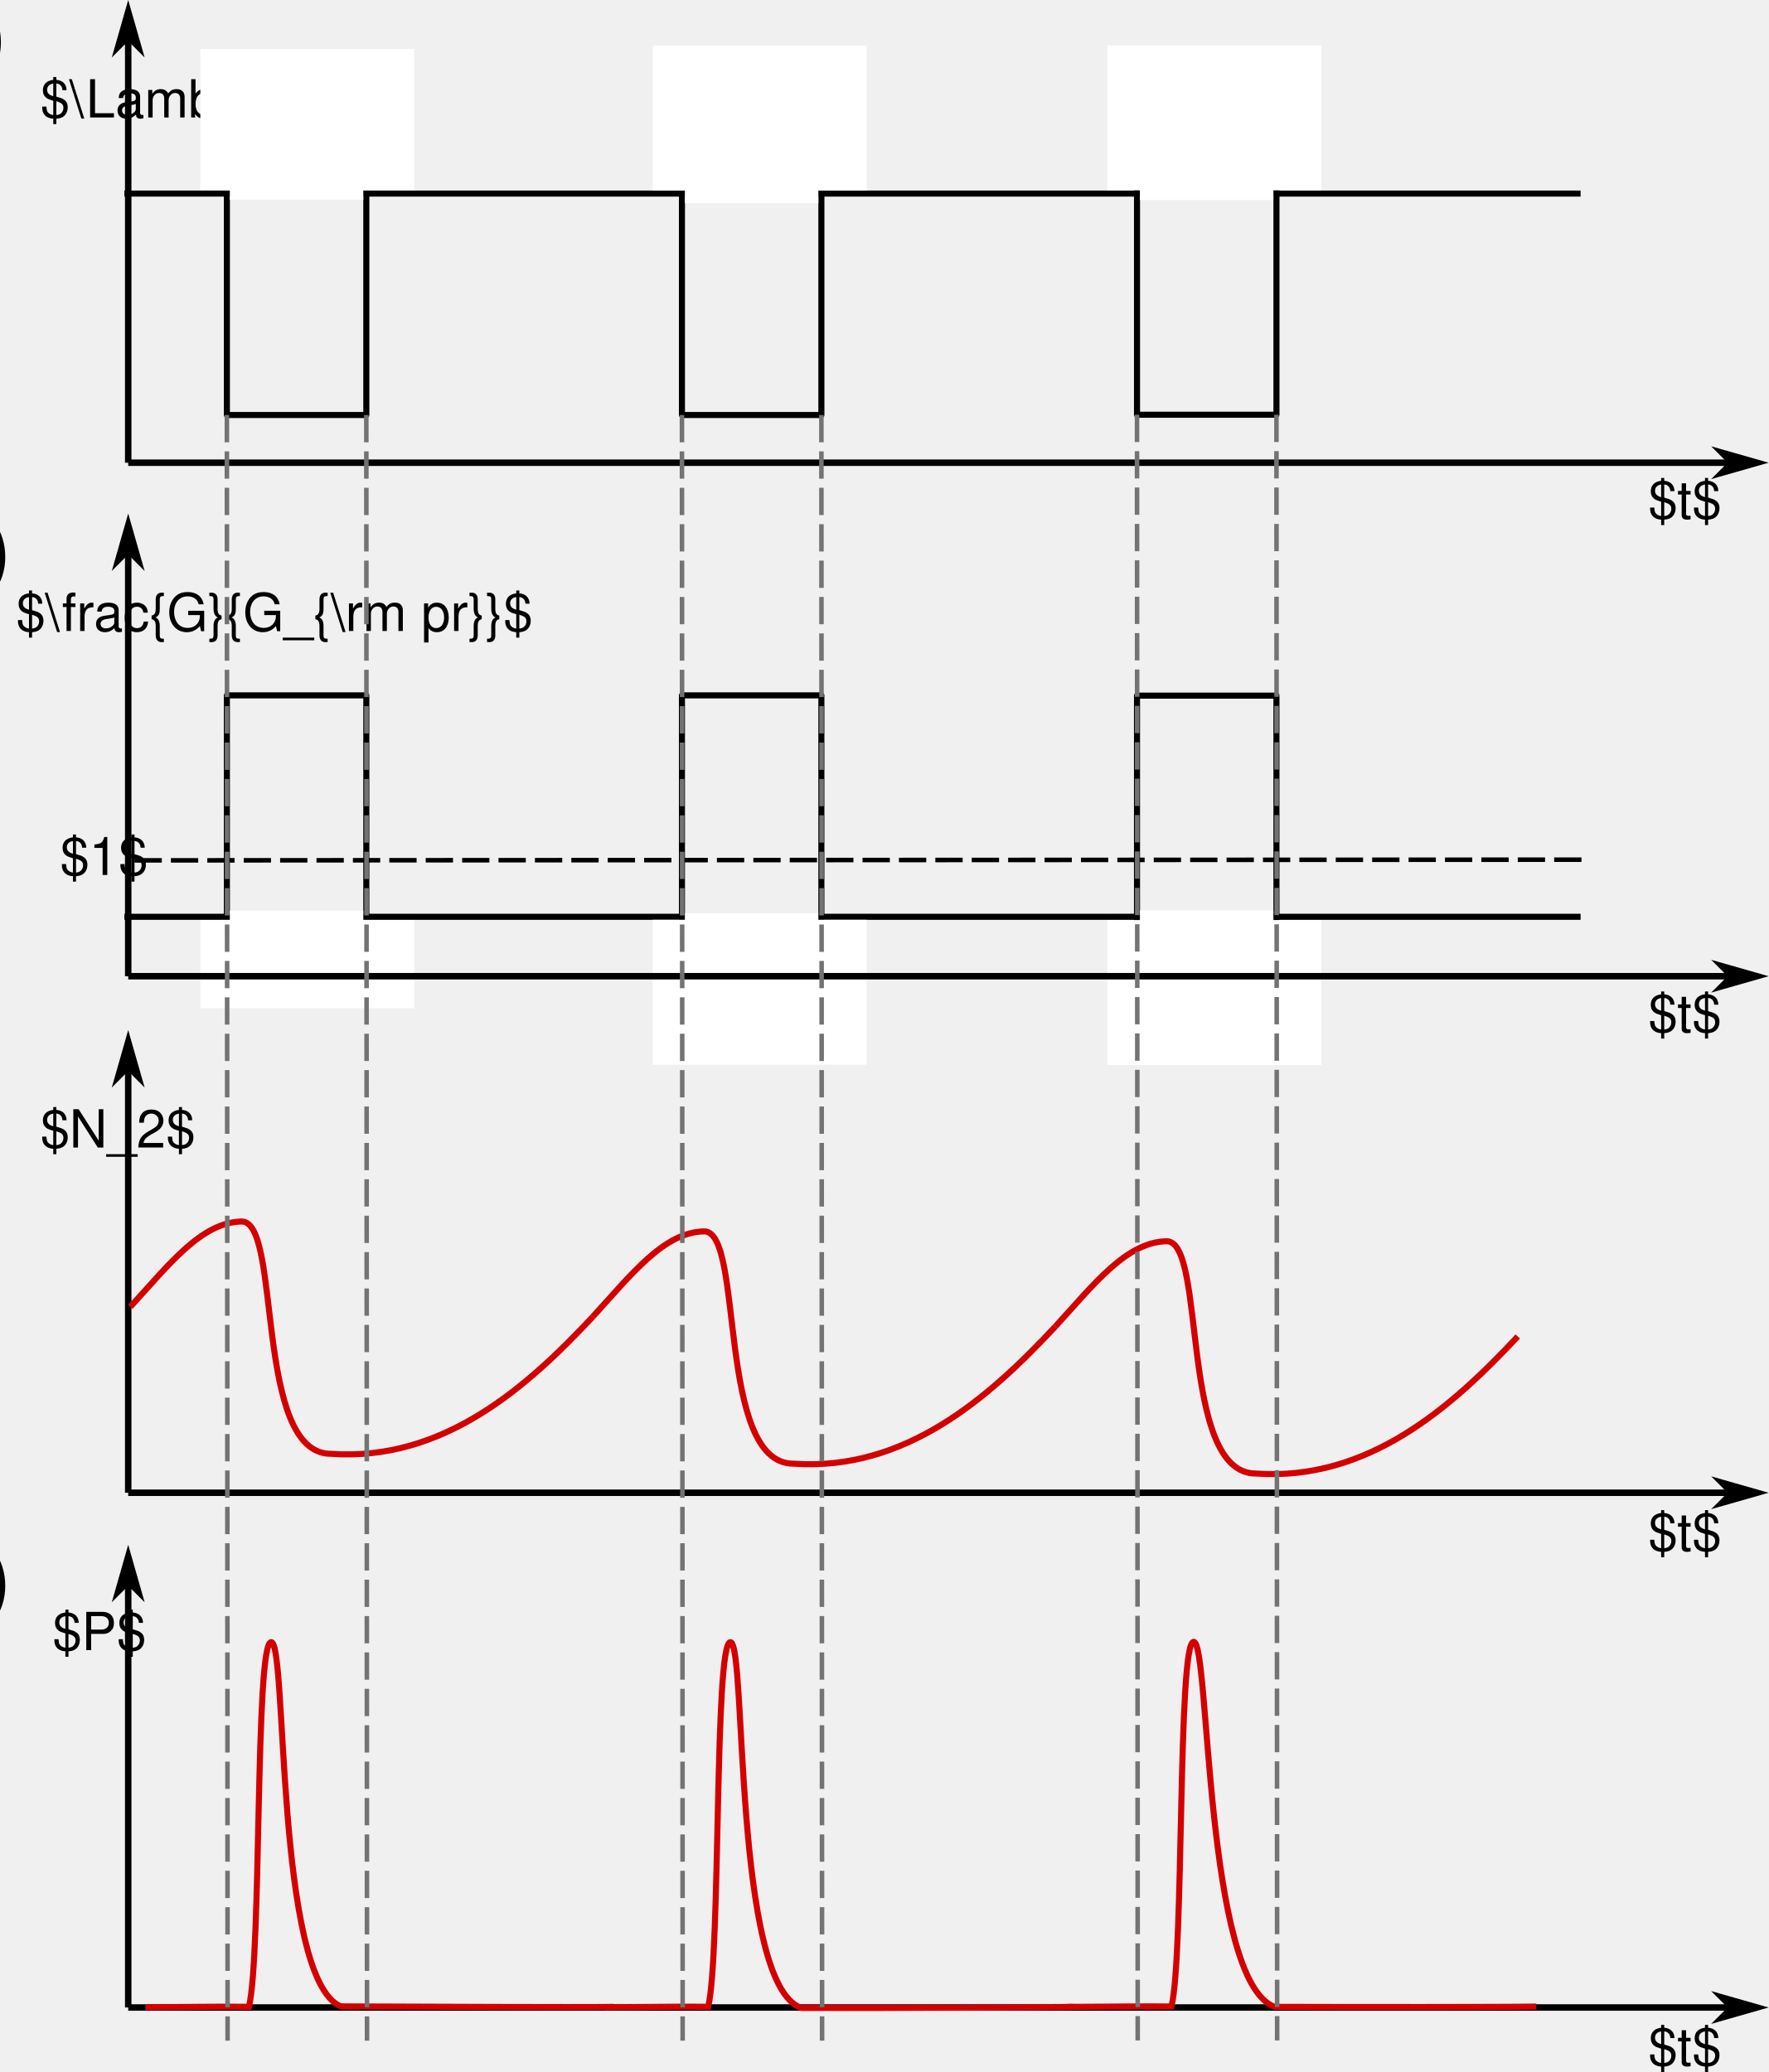
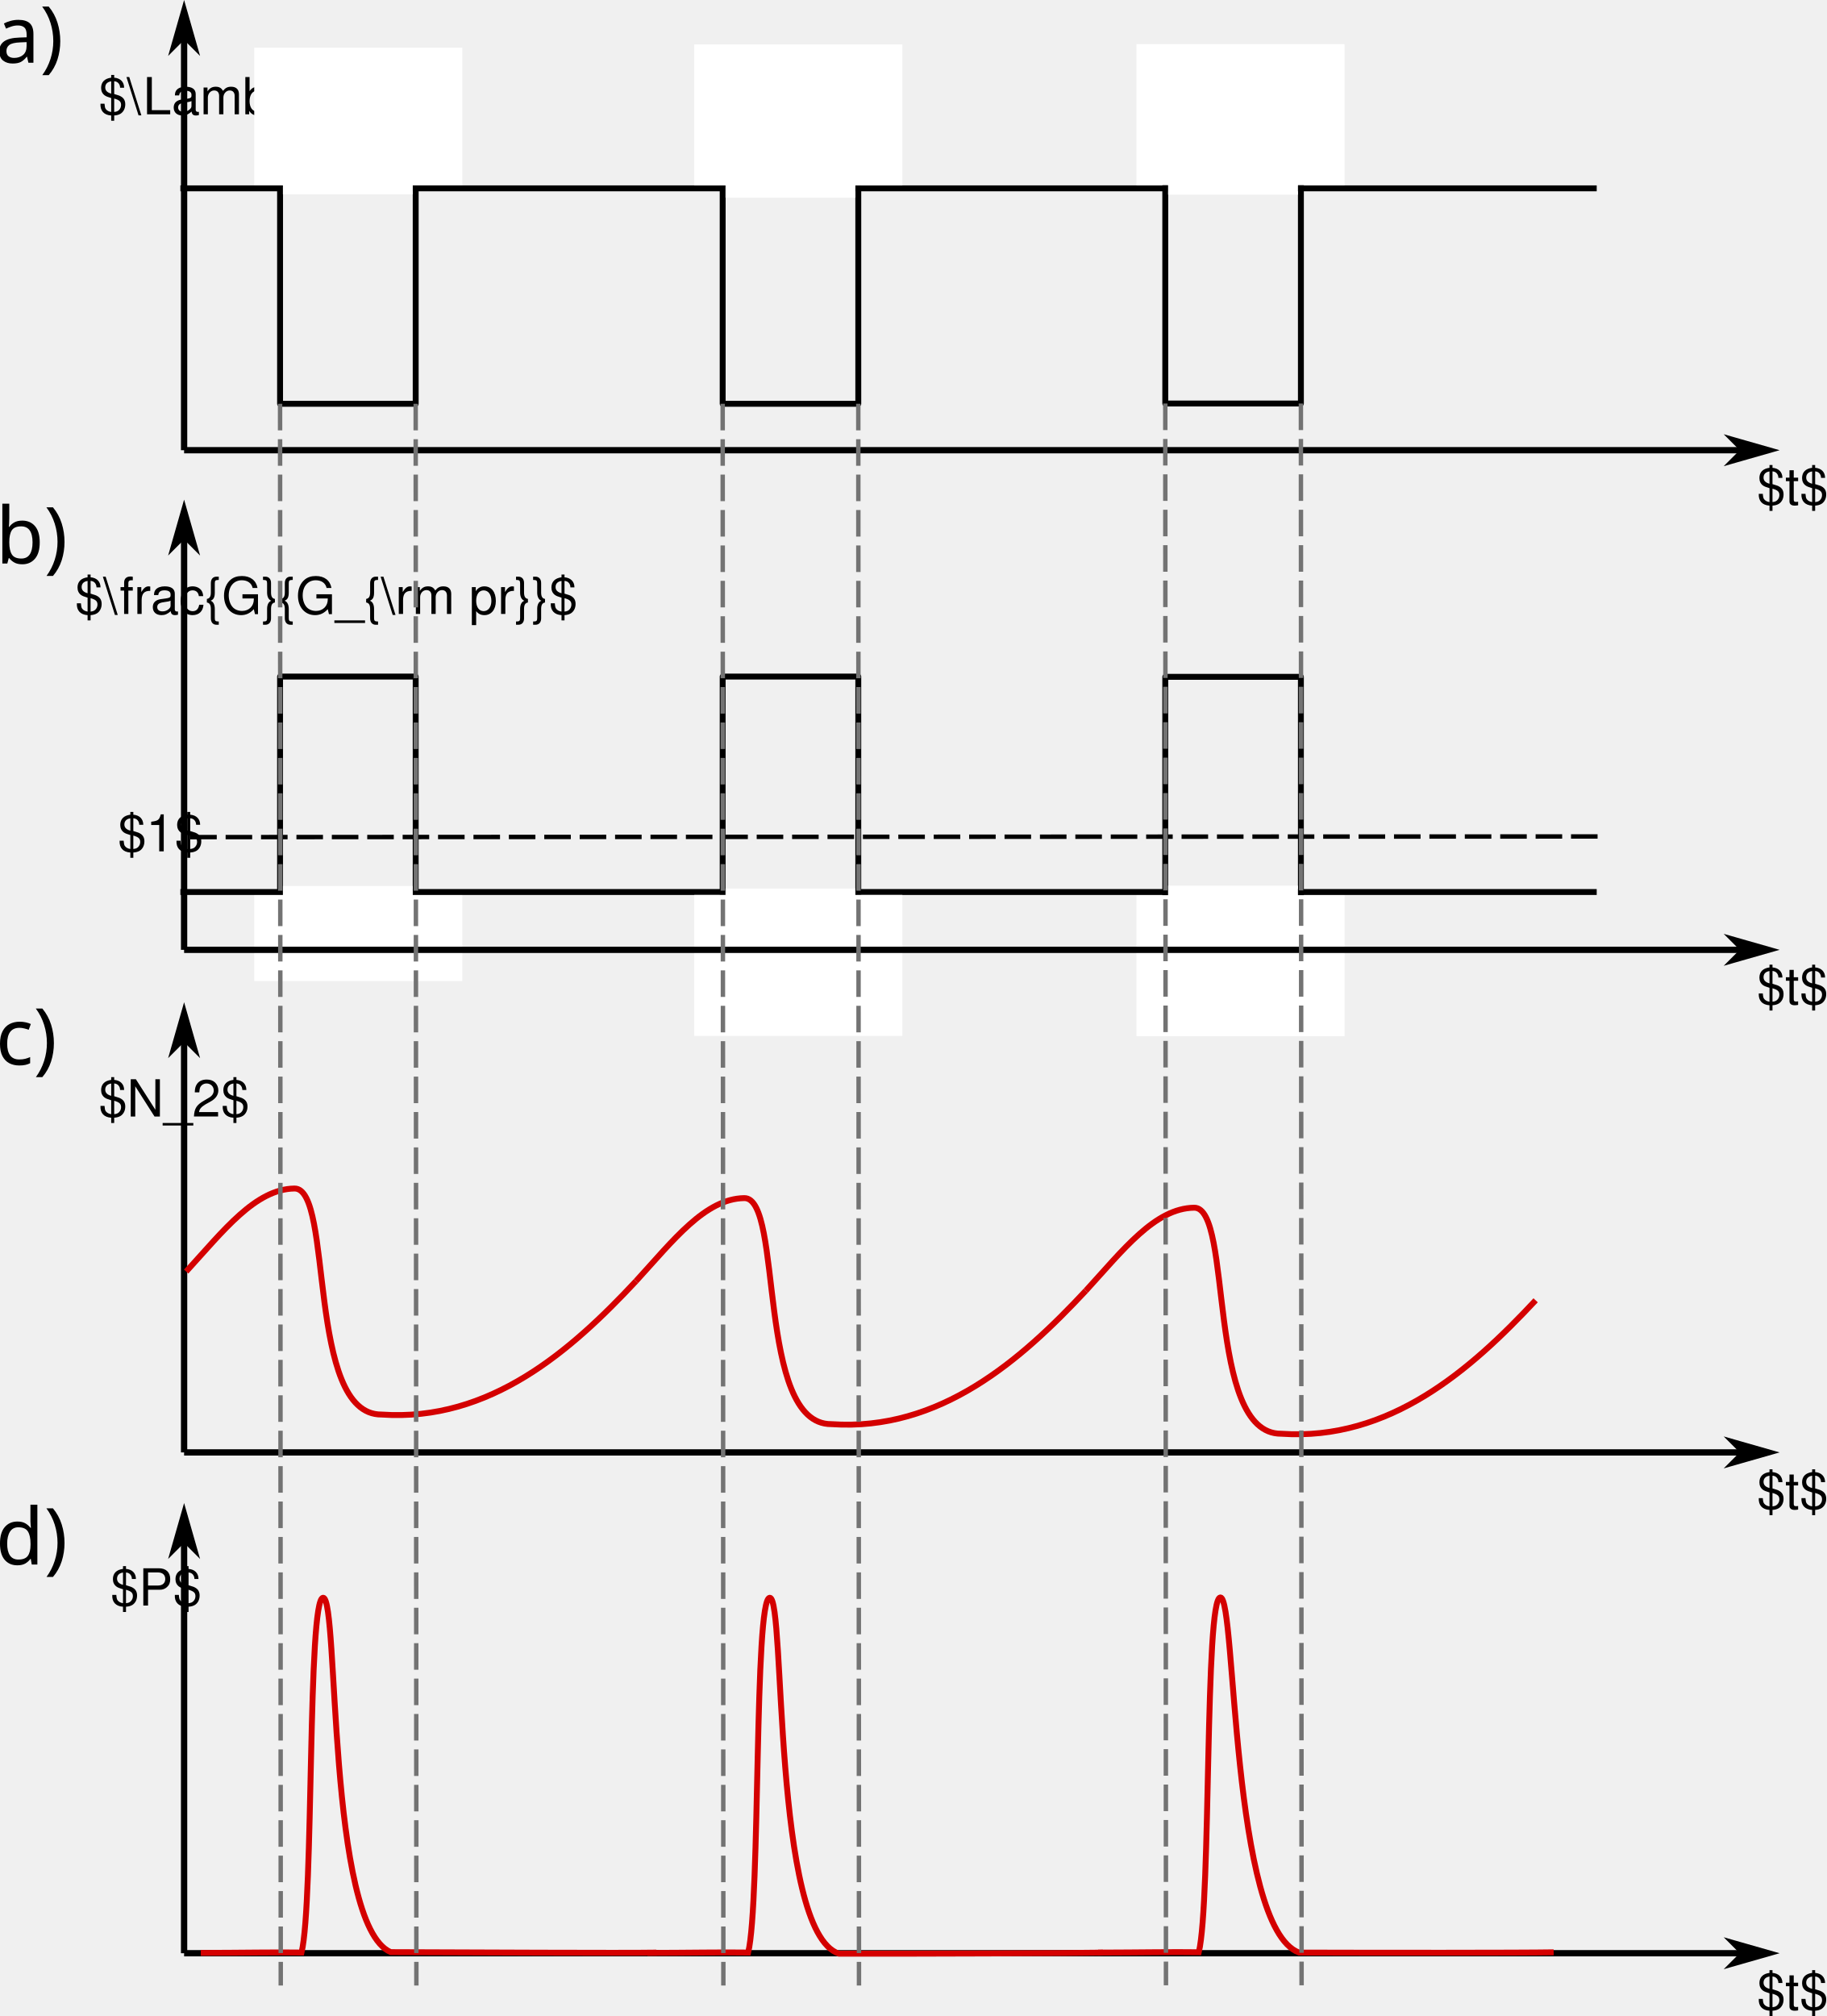
- <svg xmlns="http://www.w3.org/2000/svg" width="154.249mm" height="180.74mm" viewBox="0 0 546.552 640.418" id="svg2" version="1.1">
+ <svg xmlns="http://www.w3.org/2000/svg" width="163.752mm" height="180.74mm" viewBox="0 0 580.225 640.418" id="svg2" version="1.1">
  <defs id="defs4">
    <marker orient="auto" refY="0" refX="0" id="marker5248" style="overflow:visible">
      <path id="path5250" d="M 0,0 5,-5 -12.5,0 5,5 Z" style="fill:#000000;fill-opacity:1;fill-rule:evenodd;stroke:#000000;stroke-width:1pt;stroke-opacity:1" transform="matrix(-0.4,0,0,-0.4,-4,0)" />
    </marker>
    <marker orient="auto" refY="0" refX="0" id="Arrow1Mend" style="overflow:visible">
      <path id="path4255" d="M 0,0 5,-5 -12.5,0 5,5 Z" style="fill:#d99238;fill-opacity:1;fill-rule:evenodd;stroke:#d99238;stroke-width:1pt;stroke-opacity:1" transform="matrix(-0.4,0,0,-0.4,-4,0)" />
    </marker>
    <marker orient="auto" refY="0" refX="0" id="Arrow1Send" style="overflow:visible">
      <path id="path4178" d="M 0,0 5,-5 -12.5,0 5,5 Z" style="fill:#d40000;fill-opacity:1;fill-rule:evenodd;stroke:#d40000;stroke-width:1pt;stroke-opacity:1" transform="matrix(-0.2,0,0,-0.2,-1.2,0)" />
    </marker>
    <marker orient="auto" refY="0" refX="0" id="Arrow1Mend-5" style="overflow:visible">
      <path id="path4255-6" d="M 0,0 5,-5 -12.5,0 5,5 Z" style="fill:#d99238;fill-opacity:1;fill-rule:evenodd;stroke:#d99238;stroke-width:1pt;stroke-opacity:1" transform="matrix(-0.4,0,0,-0.4,-4,0)" />
    </marker>
    <marker orient="auto" refY="0" refX="0" id="Arrow1Mend-9" style="overflow:visible">
      <path id="path4255-1" d="M 0,0 5,-5 -12.5,0 5,5 Z" style="fill:#d99238;fill-opacity:1;fill-rule:evenodd;stroke:#d99238;stroke-width:1pt;stroke-opacity:1" transform="matrix(-0.4,0,0,-0.4,-4,0)" />
    </marker>
    <marker orient="auto" refY="0" refX="0" id="Arrow1Mend-5-2" style="overflow:visible">
      <path id="path4255-6-7" d="M 0,0 5,-5 -12.5,0 5,5 Z" style="fill:#d99238;fill-opacity:1;fill-rule:evenodd;stroke:#d99238;stroke-width:1pt;stroke-opacity:1" transform="matrix(-0.4,0,0,-0.4,-4,0)" />
    </marker>
    <marker orient="auto" refY="0" refX="0" id="Arrow1Mend-9-3" style="overflow:visible">
      <path id="path4255-1-6" d="M 0,0 5,-5 -12.5,0 5,5 Z" style="fill:#d99238;fill-opacity:1;fill-rule:evenodd;stroke:#d99238;stroke-width:1pt;stroke-opacity:1" transform="matrix(-0.4,0,0,-0.4,-4,0)" />
    </marker>
    <marker orient="auto" refY="0" refX="0" id="Arrow1Mend-5-2-0" style="overflow:visible">
      <path id="path4255-6-7-6" d="M 0,0 5,-5 -12.5,0 5,5 Z" style="fill:#d99238;fill-opacity:1;fill-rule:evenodd;stroke:#d99238;stroke-width:1pt;stroke-opacity:1" transform="matrix(-0.4,0,0,-0.4,-4,0)" />
    </marker>
    <marker orient="auto" refY="0" refX="0" id="Arrow1Mend-1" style="overflow:visible">
      <path id="path4255-8" d="M 0,0 5,-5 -12.5,0 5,5 Z" style="fill:#d99238;fill-opacity:1;fill-rule:evenodd;stroke:#d99238;stroke-width:1pt;stroke-opacity:1" transform="matrix(-0.4,0,0,-0.4,-4,0)" />
    </marker>
    <marker orient="auto" refY="0" refX="0" id="Arrow1Mend-5-7" style="overflow:visible">
      <path id="path4255-6-9" d="M 0,0 5,-5 -12.5,0 5,5 Z" style="fill:#d99238;fill-opacity:1;fill-rule:evenodd;stroke:#d99238;stroke-width:1pt;stroke-opacity:1" transform="matrix(-0.4,0,0,-0.4,-4,0)" />
    </marker>
    <marker orient="auto" refY="0" refX="0" id="Arrow1Mend-9-2" style="overflow:visible">
      <path id="path4255-1-0" d="M 0,0 5,-5 -12.5,0 5,5 Z" style="fill:#d99238;fill-opacity:1;fill-rule:evenodd;stroke:#d99238;stroke-width:1pt;stroke-opacity:1" transform="matrix(-0.4,0,0,-0.4,-4,0)" />
    </marker>
    <marker orient="auto" refY="0" refX="0" id="Arrow1Mend-5-2-2" style="overflow:visible">
      <path id="path4255-6-7-3" d="M 0,0 5,-5 -12.5,0 5,5 Z" style="fill:#d99238;fill-opacity:1;fill-rule:evenodd;stroke:#d99238;stroke-width:1pt;stroke-opacity:1" transform="matrix(-0.4,0,0,-0.4,-4,0)" />
    </marker>
    <marker orient="auto" refY="0" refX="0" id="Arrow1Mend-9-3-7" style="overflow:visible">
      <path id="path4255-1-6-5" d="M 0,0 5,-5 -12.5,0 5,5 Z" style="fill:#d99238;fill-opacity:1;fill-rule:evenodd;stroke:#d99238;stroke-width:1pt;stroke-opacity:1" transform="matrix(-0.4,0,0,-0.4,-4,0)" />
    </marker>
    <marker orient="auto" refY="0" refX="0" id="Arrow1Mend-5-2-0-9" style="overflow:visible">
      <path id="path4255-6-7-6-2" d="M 0,0 5,-5 -12.5,0 5,5 Z" style="fill:#d99238;fill-opacity:1;fill-rule:evenodd;stroke:#d99238;stroke-width:1pt;stroke-opacity:1" transform="matrix(-0.4,0,0,-0.4,-4,0)" />
    </marker>
    <marker orient="auto" refY="0" refX="0" id="marker5248-3" style="overflow:visible">
      <path id="path5250-1" d="M 0,0 5,-5 -12.5,0 5,5 Z" style="fill:#000000;fill-opacity:1;fill-rule:evenodd;stroke:#000000;stroke-width:1pt;stroke-opacity:1" transform="matrix(-0.4,0,0,-0.4,-4,0)" />
    </marker>
    <marker orient="auto" refY="0" refX="0" id="marker5248-36" style="overflow:visible">
      <path id="path5250-7" d="M 0,0 5,-5 -12.5,0 5,5 Z" style="fill:#000000;fill-opacity:1;fill-rule:evenodd;stroke:#000000;stroke-width:1pt;stroke-opacity:1" transform="matrix(-0.4,0,0,-0.4,-4,0)" />
    </marker>
    <marker orient="auto" refY="0" refX="0" id="marker5248-3-5" style="overflow:visible">
      <path id="path5250-1-3" d="M 0,0 5,-5 -12.5,0 5,5 Z" style="fill:#000000;fill-opacity:1;fill-rule:evenodd;stroke:#000000;stroke-width:1pt;stroke-opacity:1" transform="matrix(-0.4,0,0,-0.4,-4,0)" />
    </marker>
    <marker orient="auto" refY="0" refX="0" id="marker5248-36-9" style="overflow:visible">
      <path id="path5250-7-3" d="M 0,0 5,-5 -12.5,0 5,5 Z" style="fill:#000000;fill-opacity:1;fill-rule:evenodd;stroke:#000000;stroke-width:1pt;stroke-opacity:1" transform="matrix(-0.4,0,0,-0.4,-4,0)" />
    </marker>
    <marker orient="auto" refY="0" refX="0" id="marker5248-3-5-6" style="overflow:visible">
      <path id="path5250-1-3-0" d="M 0,0 5,-5 -12.5,0 5,5 Z" style="fill:#000000;fill-opacity:1;fill-rule:evenodd;stroke:#000000;stroke-width:1pt;stroke-opacity:1" transform="matrix(-0.4,0,0,-0.4,-4,0)" />
    </marker>
    <marker orient="auto" refY="0" refX="0" id="marker5248-1" style="overflow:visible">
      <path id="path5250-2" d="M 0,0 5,-5 -12.5,0 5,5 Z" style="fill:#000000;fill-opacity:1;fill-rule:evenodd;stroke:#000000;stroke-width:1pt;stroke-opacity:1" transform="matrix(-0.4,0,0,-0.4,-4,0)" />
    </marker>
    <marker orient="auto" refY="0" refX="0" id="marker5248-3-9" style="overflow:visible">
      <path id="path5250-1-31" d="M 0,0 5,-5 -12.5,0 5,5 Z" style="fill:#000000;fill-opacity:1;fill-rule:evenodd;stroke:#000000;stroke-width:1pt;stroke-opacity:1" transform="matrix(-0.4,0,0,-0.4,-4,0)" />
    </marker>
  </defs>
-   <g id="layer1" transform="translate(-33.43385,10.19399)">
+   <g id="layer1" transform="translate(-14.56178,10.19399)">
    <text xml:space="preserve" style="font-style:normal;font-variant:normal;font-weight:normal;font-stretch:normal;line-height:0%;font-family:'Nimbus Sans L';-inkscape-font-specification:Sans;letter-spacing:0px;word-spacing:0px;fill:#000000;fill-opacity:1;stroke:none;stroke-width:1px;stroke-linecap:butt;stroke-linejoin:miter;stroke-opacity:1" x="33.434" y="161.937" id="text5411">
      <tspan id="tspan5413" x="33.434" y="161.937" style="font-size:37.5px;line-height:1.25"> </tspan>
    </text>
    <text xml:space="preserve" style="font-style:italic;font-variant:normal;font-weight:normal;font-stretch:normal;font-size:23.437px;line-height:125%;font-family:msbm10;-inkscape-font-specification:'msbm10 Italic';letter-spacing:0px;word-spacing:0px;fill:#000000;fill-opacity:1;stroke:none;stroke-width:0.937px;stroke-linecap:butt;stroke-linejoin:miter;stroke-opacity:1" x="0.888" y="345.693" id="text1234">
      <tspan id="tspan1232" x="0.888" y="366.429" style="stroke-width:0.937px" />
    </text>
-     <g id="g125">
-       <text id="text6089-1-8" y="499.834" x="49.578" style="font-style:normal;font-variant:normal;font-weight:normal;font-stretch:normal;line-height:0%;font-family:'Nimbus Sans L';-inkscape-font-specification:Sans;letter-spacing:0px;word-spacing:0px;fill:#000000;fill-opacity:1;stroke:none;stroke-width:1px;stroke-linecap:butt;stroke-linejoin:miter;stroke-opacity:1" xml:space="preserve">
-         <tspan style="font-size:16.25px;line-height:1.25" y="499.834" x="49.578" id="tspan6091-2-7">$P$</tspan>
-       </text>
-       <text id="text6089-4-7-9" y="628.176" x="542.703" style="font-style:normal;font-variant:normal;font-weight:normal;font-stretch:normal;line-height:0%;font-family:'Nimbus Sans L';-inkscape-font-specification:Sans;letter-spacing:0px;word-spacing:0px;fill:#000000;fill-opacity:1;stroke:none;stroke-width:1px;stroke-linecap:butt;stroke-linejoin:miter;stroke-opacity:1" xml:space="preserve">
-         <tspan style="font-size:16.25px;line-height:1.25" y="628.176" x="542.703" id="tspan6091-7-0-2">$t$</tspan>
-       </text>
-       <text id="text6089-1" y="344.491" x="45.828" style="font-style:normal;font-variant:normal;font-weight:normal;font-stretch:normal;line-height:0%;font-family:'Nimbus Sans L';-inkscape-font-specification:Sans;letter-spacing:0px;word-spacing:0px;fill:#000000;fill-opacity:1;stroke:none;stroke-width:1px;stroke-linecap:butt;stroke-linejoin:miter;stroke-opacity:1" xml:space="preserve">
-         <tspan style="font-size:16.25px;line-height:1.25" y="344.491" x="45.828" id="tspan6091-2">$N_2$</tspan>
-       </text>
-       <text id="text6089-4-7" y="469.083" x="542.703" style="font-style:normal;font-variant:normal;font-weight:normal;font-stretch:normal;line-height:0%;font-family:'Nimbus Sans L';-inkscape-font-specification:Sans;letter-spacing:0px;word-spacing:0px;fill:#000000;fill-opacity:1;stroke:none;stroke-width:1px;stroke-linecap:butt;stroke-linejoin:miter;stroke-opacity:1" xml:space="preserve">
-         <tspan style="font-size:16.25px;line-height:1.25" y="469.083" x="542.703" id="tspan6091-7-0">$t$</tspan>
-       </text>
-       <text id="text6089-4" y="308.764" x="542.703" style="font-style:normal;font-variant:normal;font-weight:normal;font-stretch:normal;line-height:0%;font-family:'Nimbus Sans L';-inkscape-font-specification:Sans;letter-spacing:0px;word-spacing:0px;fill:#000000;fill-opacity:1;stroke:none;stroke-width:1px;stroke-linecap:butt;stroke-linejoin:miter;stroke-opacity:1" xml:space="preserve">
-         <tspan style="font-size:16.25px;line-height:1.25" y="308.764" x="542.703" id="tspan6091-7">$t$</tspan>
-       </text>
-       <text id="text6089" y="184.834" x="38.328" style="font-style:normal;font-variant:normal;font-weight:normal;font-stretch:normal;line-height:0%;font-family:'Nimbus Sans L';-inkscape-font-specification:Sans;letter-spacing:0px;word-spacing:0px;fill:#000000;fill-opacity:1;stroke:none;stroke-width:1px;stroke-linecap:butt;stroke-linejoin:miter;stroke-opacity:1" xml:space="preserve">
-         <tspan style="font-size:16.25px;line-height:1.25" y="184.834" x="38.328" id="tspan6091">$\frac{G}{G_{\rm pr}}$</tspan>
-       </text>
-       <text id="text6089-4-3" y="150.051" x="542.703" style="font-style:normal;font-variant:normal;font-weight:normal;font-stretch:normal;line-height:0%;font-family:'Nimbus Sans L';-inkscape-font-specification:Sans;letter-spacing:0px;word-spacing:0px;fill:#000000;fill-opacity:1;stroke:none;stroke-width:1px;stroke-linecap:butt;stroke-linejoin:miter;stroke-opacity:1" xml:space="preserve">
-         <tspan style="font-size:16.25px;line-height:1.25" y="150.051" x="542.703" id="tspan6091-7-6">$t$</tspan>
-       </text>
-       <text id="text6089-6" y="26.122" x="45.828" style="font-style:normal;font-variant:normal;font-weight:normal;font-stretch:normal;line-height:0%;font-family:'Nimbus Sans L';-inkscape-font-specification:Sans;letter-spacing:0px;word-spacing:0px;fill:#000000;fill-opacity:1;stroke:none;stroke-width:1px;stroke-linecap:butt;stroke-linejoin:miter;stroke-opacity:1" xml:space="preserve">
-         <tspan style="font-size:16.25px;line-height:1.25" y="26.122" x="45.828" id="tspan6091-3">$\Lambda$</tspan>
-       </text>
-       <text id="text6089-5" y="260.248" x="51.911" style="font-style:normal;font-variant:normal;font-weight:normal;font-stretch:normal;font-size:12px;line-height:0%;font-family:'Nimbus Sans L';-inkscape-font-specification:Sans;letter-spacing:0px;word-spacing:0px;fill:#000000;fill-opacity:1;stroke:none;stroke-width:1px;stroke-linecap:butt;stroke-linejoin:miter;stroke-opacity:1" xml:space="preserve">
-         <tspan style="font-size:16.25px;line-height:1.25;stroke-width:1px" y="260.248" x="51.911" id="tspan6091-4">$1$</tspan>
-       </text>
-     </g>
+     <text xml:space="preserve" style="font-style:normal;font-variant:normal;font-weight:normal;font-stretch:normal;line-height:0%;font-family:'Nimbus Sans L';-inkscape-font-specification:Sans;letter-spacing:0px;word-spacing:0px;fill:#000000;fill-opacity:1;stroke:none;stroke-width:1px;stroke-linecap:butt;stroke-linejoin:miter;stroke-opacity:1" x="49.578" y="499.834" id="text6089-1-8">
+       <tspan id="tspan6091-2-7" x="49.578" y="499.834" style="font-size:16.25px;line-height:1.25">$P$</tspan>
+     </text>
+     <text xml:space="preserve" style="font-style:normal;font-variant:normal;font-weight:normal;font-stretch:normal;line-height:0%;font-family:'Nimbus Sans L';-inkscape-font-specification:Sans;letter-spacing:0px;word-spacing:0px;fill:#000000;fill-opacity:1;stroke:none;stroke-width:1px;stroke-linecap:butt;stroke-linejoin:miter;stroke-opacity:1" x="572.703" y="628.176" id="text6089-4-7-9">
+       <tspan id="tspan6091-7-0-2" x="572.703" y="628.176" style="font-size:16.25px;line-height:1.25">$t$</tspan>
+     </text>
+     <text xml:space="preserve" style="font-style:normal;font-variant:normal;font-weight:normal;font-stretch:normal;line-height:0%;font-family:'Nimbus Sans L';-inkscape-font-specification:Sans;letter-spacing:0px;word-spacing:0px;fill:#000000;fill-opacity:1;stroke:none;stroke-width:1px;stroke-linecap:butt;stroke-linejoin:miter;stroke-opacity:1" x="45.828" y="344.491" id="text6089-1">
+       <tspan id="tspan6091-2" x="45.828" y="344.491" style="font-size:16.25px;line-height:1.25">$N_2$</tspan>
+     </text>
+     <text xml:space="preserve" style="font-style:normal;font-variant:normal;font-weight:normal;font-stretch:normal;line-height:0%;font-family:'Nimbus Sans L';-inkscape-font-specification:Sans;letter-spacing:0px;word-spacing:0px;fill:#000000;fill-opacity:1;stroke:none;stroke-width:1px;stroke-linecap:butt;stroke-linejoin:miter;stroke-opacity:1" x="572.703" y="469.083" id="text6089-4-7">
+       <tspan id="tspan6091-7-0" x="572.703" y="469.083" style="font-size:16.25px;line-height:1.25">$t$</tspan>
+     </text>
+     <text xml:space="preserve" style="font-style:normal;font-variant:normal;font-weight:normal;font-stretch:normal;line-height:0%;font-family:'Nimbus Sans L';-inkscape-font-specification:Sans;letter-spacing:0px;word-spacing:0px;fill:#000000;fill-opacity:1;stroke:none;stroke-width:1px;stroke-linecap:butt;stroke-linejoin:miter;stroke-opacity:1" x="572.703" y="308.764" id="text6089-4">
+       <tspan id="tspan6091-7" x="572.703" y="308.764" style="font-size:16.25px;line-height:1.25">$t$</tspan>
+     </text>
+     <text xml:space="preserve" style="font-style:normal;font-variant:normal;font-weight:normal;font-stretch:normal;line-height:0%;font-family:'Nimbus Sans L';-inkscape-font-specification:Sans;letter-spacing:0px;word-spacing:0px;fill:#000000;fill-opacity:1;stroke:none;stroke-width:1px;stroke-linecap:butt;stroke-linejoin:miter;stroke-opacity:1" x="38.328" y="184.834" id="text6089">
+       <tspan id="tspan6091" x="38.328" y="184.834" style="font-size:16.25px;line-height:1.25">$\frac{G}{G_{\rm pr}}$</tspan>
+     </text>
+     <text xml:space="preserve" style="font-style:normal;font-variant:normal;font-weight:normal;font-stretch:normal;line-height:0%;font-family:'Nimbus Sans L';-inkscape-font-specification:Sans;letter-spacing:0px;word-spacing:0px;fill:#000000;fill-opacity:1;stroke:none;stroke-width:1px;stroke-linecap:butt;stroke-linejoin:miter;stroke-opacity:1" x="572.703" y="150.051" id="text6089-4-3">
+       <tspan id="tspan6091-7-6" x="572.703" y="150.051" style="font-size:16.25px;line-height:1.25">$t$</tspan>
+     </text>
+     <text xml:space="preserve" style="font-style:normal;font-variant:normal;font-weight:normal;font-stretch:normal;line-height:0%;font-family:'Nimbus Sans L';-inkscape-font-specification:Sans;letter-spacing:0px;word-spacing:0px;fill:#000000;fill-opacity:1;stroke:none;stroke-width:1px;stroke-linecap:butt;stroke-linejoin:miter;stroke-opacity:1" x="45.828" y="26.122" id="text6089-6">
+       <tspan id="tspan6091-3" x="45.828" y="26.122" style="font-size:16.25px;line-height:1.25">$\Lambda$</tspan>
+     </text>
+     <text xml:space="preserve" style="font-style:normal;font-variant:normal;font-weight:normal;font-stretch:normal;font-size:12px;line-height:0%;font-family:'Nimbus Sans L';-inkscape-font-specification:Sans;letter-spacing:0px;word-spacing:0px;fill:#000000;fill-opacity:1;stroke:none;stroke-width:1px;stroke-linecap:butt;stroke-linejoin:miter;stroke-opacity:1" x="51.911" y="260.248" id="text6089-5">
+       <tspan id="tspan6091-4" x="51.911" y="260.248" style="font-size:16.25px;line-height:1.25;stroke-width:1px">$1$</tspan>
+     </text>
    <g id="g1183">
      <rect transform="scale(1,-1)" y="-300.192" x="103.545" height="95.459" width="43.089" id="rect181" style="opacity:1;fill:none;fill-opacity:1;stroke:#000000;stroke-width:1.875;stroke-linecap:round;stroke-linejoin:round;stroke-miterlimit:4;stroke-dasharray:none;stroke-dashoffset:0;stroke-opacity:1" />
      <rect transform="scale(1,-1)" y="-301.44" x="95.338" height="28.394" width="66.116" id="rect1535-8" style="opacity:1;fill:#ffffff;fill-opacity:1;stroke:none;stroke-width:0.623;stroke-linecap:round;stroke-linejoin:round;stroke-miterlimit:4;stroke-dasharray:none;stroke-dashoffset:0;stroke-opacity:1" />
      <rect transform="scale(1,-1)" y="-300.192" x="244.17" height="95.459" width="43.089" id="rect181-0" style="opacity:1;fill:none;fill-opacity:1;stroke:#000000;stroke-width:1.875;stroke-linecap:round;stroke-linejoin:round;stroke-miterlimit:4;stroke-dasharray:none;stroke-dashoffset:0;stroke-opacity:1" />
      <rect transform="scale(1,-1)" y="-300.275" x="384.795" height="95.459" width="43.089" id="rect181-0-2" style="opacity:1;fill:none;fill-opacity:1;stroke:#000000;stroke-width:1.875;stroke-linecap:round;stroke-linejoin:round;stroke-miterlimit:4;stroke-dasharray:none;stroke-dashoffset:0;stroke-opacity:1" />
      <path id="path1533" d="M 71.871,273.17 H 521.871" style="fill:none;fill-rule:evenodd;stroke:#000000;stroke-width:1.875;stroke-linecap:butt;stroke-linejoin:miter;stroke-miterlimit:4;stroke-dasharray:none;stroke-opacity:1" />
      <rect transform="scale(1,-1)" y="-284.186" x="104.449" height="12.925" width="41.257" id="rect1535" style="opacity:1;fill:#ffffff;fill-opacity:1;stroke:none;stroke-width:0.332;stroke-linecap:round;stroke-linejoin:round;stroke-miterlimit:4;stroke-dasharray:none;stroke-dashoffset:0;stroke-opacity:1" />
      <rect transform="scale(1,-1)" y="-318.895" x="235.142" height="44.8" width="66.116" id="rect1535-8-9" style="opacity:1;fill:#ffffff;fill-opacity:1;stroke:none;stroke-width:0.783;stroke-linecap:round;stroke-linejoin:round;stroke-miterlimit:4;stroke-dasharray:none;stroke-dashoffset:0;stroke-opacity:1" />
      <rect transform="scale(1,-1)" y="-316.875" x="245.074" height="44.8" width="41.257" id="rect1535-7" style="opacity:1;fill:#ffffff;fill-opacity:1;stroke:none;stroke-width:0.619;stroke-linecap:round;stroke-linejoin:round;stroke-miterlimit:4;stroke-dasharray:none;stroke-dashoffset:0;stroke-opacity:1" />
      <rect transform="scale(1,-1)" y="-318.974" x="375.643" height="44.8" width="66.116" id="rect1535-8-9-3" style="opacity:1;fill:#ffffff;fill-opacity:1;stroke:none;stroke-width:0.783;stroke-linecap:round;stroke-linejoin:round;stroke-miterlimit:4;stroke-dasharray:none;stroke-dashoffset:0;stroke-opacity:1" />
      <rect transform="scale(1,-1)" y="-315.958" x="385.692" height="44.8" width="41.257" id="rect1535-7-6" style="opacity:1;fill:#ffffff;fill-opacity:1;stroke:none;stroke-width:0.619;stroke-linecap:round;stroke-linejoin:round;stroke-miterlimit:4;stroke-dasharray:none;stroke-dashoffset:0;stroke-opacity:1" />
      <path id="path5246-9" d="m 73.054,291.534 1e-5,-139.075" style="fill:none;fill-rule:evenodd;stroke:#000000;stroke-width:2;stroke-linecap:butt;stroke-linejoin:miter;stroke-miterlimit:4;stroke-dasharray:none;stroke-opacity:1;marker-end:url(#marker5248-3)" />
      <path id="path5246" d="m 73.054,291.534 502.991,-10e-6" style="fill:none;fill-rule:evenodd;stroke:#000000;stroke-width:2;stroke-linecap:butt;stroke-linejoin:miter;stroke-miterlimit:4;stroke-dasharray:none;stroke-opacity:1;marker-end:url(#marker5248)" />
      <path id="path1212-5" d="M 74.996,255.732 524.437,255.514" style="fill:none;fill-rule:evenodd;stroke:#000000;stroke-width:1.406;stroke-linecap:butt;stroke-linejoin:miter;stroke-miterlimit:4;stroke-dasharray:8.437, 2.812;stroke-dashoffset:0;stroke-opacity:1" />
      <g id="g177">
        <path style="fill:none;fill-rule:evenodd;stroke:#000000;stroke-width:2;stroke-linecap:butt;stroke-linejoin:miter;stroke-miterlimit:4;stroke-dasharray:none;stroke-opacity:1;marker-end:url(#marker5248-1)" d="m 73.054,132.822 502.991,-1e-5" id="path5246-4" />
        <path style="fill:none;fill-rule:evenodd;stroke:#000000;stroke-width:2;stroke-linecap:butt;stroke-linejoin:miter;stroke-miterlimit:4;stroke-dasharray:none;stroke-opacity:1;marker-end:url(#marker5248-3-9)" d="m 73.054,132.822 10e-6,-139.075" id="path5246-9-7" />
        <rect style="opacity:1;fill:none;fill-opacity:1;stroke:#000000;stroke-width:1.875;stroke-linecap:round;stroke-linejoin:round;stroke-miterlimit:4;stroke-dasharray:none;stroke-dashoffset:0;stroke-opacity:1" id="rect181-8" width="43.089" height="95.459" x="103.545" y="22.615" />
        <rect style="opacity:1;fill:#ffffff;fill-opacity:1;stroke:none;stroke-width:0.783;stroke-linecap:round;stroke-linejoin:round;stroke-miterlimit:4;stroke-dasharray:none;stroke-dashoffset:0;stroke-opacity:1" id="rect1535-8-4" width="66.116" height="44.8" x="95.338" y="4.96" />
        <rect style="opacity:1;fill:none;fill-opacity:1;stroke:#000000;stroke-width:1.875;stroke-linecap:round;stroke-linejoin:round;stroke-miterlimit:4;stroke-dasharray:none;stroke-dashoffset:0;stroke-opacity:1" id="rect181-0-5" width="43.089" height="95.459" x="244.17" y="22.615" />
        <rect style="opacity:1;fill:none;fill-opacity:1;stroke:#000000;stroke-width:1.875;stroke-linecap:round;stroke-linejoin:round;stroke-miterlimit:4;stroke-dasharray:none;stroke-dashoffset:0;stroke-opacity:1" id="rect181-0-2-0" width="43.089" height="95.459" x="384.795" y="22.532" />
        <path style="fill:none;fill-rule:evenodd;stroke:#000000;stroke-width:1.875;stroke-linecap:butt;stroke-linejoin:miter;stroke-miterlimit:4;stroke-dasharray:none;stroke-opacity:1" d="M 71.871,49.637 H 521.871" id="path1533-1" />
        <rect style="opacity:1;fill:#ffffff;fill-opacity:1;stroke:none;stroke-width:0.619;stroke-linecap:round;stroke-linejoin:round;stroke-miterlimit:4;stroke-dasharray:none;stroke-dashoffset:0;stroke-opacity:1" id="rect1535-0" width="41.257" height="44.8" x="104.45" y="6.746" />
        <rect style="opacity:1;fill:#ffffff;fill-opacity:1;stroke:none;stroke-width:0.783;stroke-linecap:round;stroke-linejoin:round;stroke-miterlimit:4;stroke-dasharray:none;stroke-dashoffset:0;stroke-opacity:1" id="rect1535-8-9-2" width="66.116" height="44.8" x="235.142" y="3.912" />
        <rect style="opacity:1;fill:#ffffff;fill-opacity:1;stroke:none;stroke-width:0.619;stroke-linecap:round;stroke-linejoin:round;stroke-miterlimit:4;stroke-dasharray:none;stroke-dashoffset:0;stroke-opacity:1" id="rect1535-7-0" width="41.257" height="44.8" x="245.074" y="7.807" />
        <rect style="opacity:1;fill:#ffffff;fill-opacity:1;stroke:none;stroke-width:0.783;stroke-linecap:round;stroke-linejoin:round;stroke-miterlimit:4;stroke-dasharray:none;stroke-dashoffset:0;stroke-opacity:1" id="rect1535-8-9-3-6" width="66.116" height="44.8" x="375.643" y="3.833" />
        <rect style="opacity:1;fill:#ffffff;fill-opacity:1;stroke:none;stroke-width:0.619;stroke-linecap:round;stroke-linejoin:round;stroke-miterlimit:4;stroke-dasharray:none;stroke-dashoffset:0;stroke-opacity:1" id="rect1535-7-6-1" width="41.257" height="44.8" x="385.692" y="6.849" />
      </g>
    </g>
    <g id="g1197">
      <path id="path5246-6" d="m 73.054,451.191 502.991,-1e-5" style="fill:none;fill-rule:evenodd;stroke:#000000;stroke-width:2;stroke-linecap:butt;stroke-linejoin:miter;stroke-miterlimit:4;stroke-dasharray:none;stroke-opacity:1;marker-end:url(#marker5248-36)" />
      <path id="path5246-9-2" d="m 73.054,451.191 1e-5,-139.075" style="fill:none;fill-rule:evenodd;stroke:#000000;stroke-width:2;stroke-linecap:butt;stroke-linejoin:miter;stroke-miterlimit:4;stroke-dasharray:none;stroke-opacity:1;marker-end:url(#marker5248-3-5)" />
      <g id="g224">
        <path style="fill:none;fill-rule:evenodd;stroke:#d40000;stroke-width:1.875;stroke-linecap:butt;stroke-linejoin:miter;stroke-miterlimit:4;stroke-dasharray:none;stroke-opacity:1" d="m 73.706,393.73 c 11.859,-12.95 21.946,-26.185 34.408,-26.371 12.461,-0.186 3.666,72 27.688,71.799 34.495,2.393 60.319,-20.414 80.823,-42.379" id="path1993" />
        <path style="fill:none;fill-rule:evenodd;stroke:#d40000;stroke-width:1.875;stroke-linecap:butt;stroke-linejoin:miter;stroke-miterlimit:4;stroke-dasharray:none;stroke-opacity:1" d="m 216.624,396.778 c 11.859,-12.95 21.946,-26.185 34.408,-26.371 12.461,-0.186 3.666,72 27.688,71.799 34.495,2.393 60.319,-20.414 80.823,-42.379" id="path1993-6" />
        <path style="fill:none;fill-rule:evenodd;stroke:#d40000;stroke-width:1.875;stroke-linecap:butt;stroke-linejoin:miter;stroke-miterlimit:4;stroke-dasharray:none;stroke-opacity:1" d="m 359.542,399.827 c 11.859,-12.95 21.946,-26.185 34.408,-26.371 12.461,-0.186 3.666,72 27.688,71.799 34.495,2.393 60.319,-20.414 80.823,-42.379" id="path1993-6-5" />
      </g>
      <g id="g151">
        <path style="fill:none;fill-rule:evenodd;stroke:#000000;stroke-width:2;stroke-linecap:butt;stroke-linejoin:miter;stroke-miterlimit:4;stroke-dasharray:none;stroke-opacity:1;marker-end:url(#marker5248-36-9)" d="m 73.054,610.284 502.991,-10e-6" id="path5246-6-2" />
        <path style="fill:none;fill-rule:evenodd;stroke:#000000;stroke-width:2;stroke-linecap:butt;stroke-linejoin:miter;stroke-miterlimit:4;stroke-dasharray:none;stroke-opacity:1;marker-end:url(#marker5248-3-5-6)" d="m 73.054,610.284 1e-5,-139.075" id="path5246-9-2-6" />
        <path style="fill:none;fill-rule:evenodd;stroke:#d40000;stroke-width:1.875;stroke-linecap:butt;stroke-linejoin:miter;stroke-miterlimit:4;stroke-dasharray:none;stroke-opacity:1" d="m 78.357,610.183 c 13.916,-0.034 23.533,-0.242 32.007,-0.114 3.927,-15.987 1.868,-112.784 6.875,-112.714 5.007,0.07 1.23,103.861 21.473,112.583 24.856,0.078 73.996,0.33 84.404,0.15" id="path142-9-1" />
        <path style="fill:none;fill-rule:evenodd;stroke:#d40000;stroke-width:1.875;stroke-linecap:butt;stroke-linejoin:miter;stroke-miterlimit:4;stroke-dasharray:none;stroke-opacity:1" d="m 220.266,610.184 c 13.916,-0.034 23.533,-0.242 32.007,-0.114 3.927,-15.987 1.868,-112.784 6.875,-112.714 5.007,0.07 0.761,105.97 21.942,113.052 24.856,0.078 73.527,-0.138 83.935,-0.319" id="path142-9-1-6" />
        <path style="fill:none;fill-rule:evenodd;stroke:#d40000;stroke-width:1.875;stroke-linecap:butt;stroke-linejoin:miter;stroke-miterlimit:4;stroke-dasharray:none;stroke-opacity:1" d="m 363.436,610.088 c 13.916,-0.034 23.533,-0.242 32.007,-0.114 3.927,-15.987 1.88,-112.79 6.875,-112.714 4.995,0.076 3.295,104.818 24.989,112.818 24.856,0.078 70.48,0.096 80.888,-0.085" id="path142-9-1-6-9" />
      </g>
    </g>
    <path style="fill:none;fill-rule:evenodd;stroke:#737373;stroke-width:1.406;stroke-linecap:butt;stroke-linejoin:miter;stroke-miterlimit:4;stroke-dasharray:8.437, 2.812;stroke-dashoffset:0;stroke-opacity:1" d="m 103.545,118.074 0.218,502.474" id="path1212-5-3" />
    <path style="fill:none;fill-rule:evenodd;stroke:#737373;stroke-width:1.406;stroke-linecap:butt;stroke-linejoin:miter;stroke-miterlimit:4;stroke-dasharray:8.437, 2.812;stroke-dashoffset:0;stroke-opacity:1" d="m 146.634,118.074 0.218,502.474" id="path1212-5-3-6" />
    <path style="fill:none;fill-rule:evenodd;stroke:#737373;stroke-width:1.406;stroke-linecap:butt;stroke-linejoin:miter;stroke-miterlimit:4;stroke-dasharray:8.437, 2.812;stroke-dashoffset:0;stroke-opacity:1" d="m 244.17,118.074 0.218,502.474" id="path1212-5-3-7" />
    <path style="fill:none;fill-rule:evenodd;stroke:#737373;stroke-width:1.406;stroke-linecap:butt;stroke-linejoin:miter;stroke-miterlimit:4;stroke-dasharray:8.437, 2.812;stroke-dashoffset:0;stroke-opacity:1" d="m 287.259,118.074 0.218,502.474" id="path1212-5-3-6-5" />
    <path style="fill:none;fill-rule:evenodd;stroke:#737373;stroke-width:1.406;stroke-linecap:butt;stroke-linejoin:miter;stroke-miterlimit:4;stroke-dasharray:8.437, 2.812;stroke-dashoffset:0;stroke-opacity:1" d="m 384.795,117.991 0.218,502.474" id="path1212-5-3-7-3" />
    <path style="fill:none;fill-rule:evenodd;stroke:#737373;stroke-width:1.406;stroke-linecap:butt;stroke-linejoin:miter;stroke-miterlimit:4;stroke-dasharray:8.437, 2.812;stroke-dashoffset:0;stroke-opacity:1" d="m 427.884,117.991 0.218,502.474" id="path1212-5-3-6-5-5" />
    <text xml:space="preserve" style="font-style:normal;font-weight:normal;font-size:37.5px;line-height:1.25;font-family:sans-serif;letter-spacing:0px;word-spacing:0px;fill:#000000;fill-opacity:1;stroke:none;stroke-width:0.937" x="13.182" y="9.738" id="text583">
      <tspan id="tspan581" x="13.182" y="9.738" style="font-size:25px;stroke-width:0.937">a)</tspan>
    </text>
    <text xml:space="preserve" style="font-style:normal;font-weight:normal;font-size:37.5px;line-height:1.25;font-family:sans-serif;letter-spacing:0px;word-spacing:0px;fill:#000000;fill-opacity:1;stroke:none;stroke-width:0.937" x="13.182" y="168.813" id="text583-3">
      <tspan id="tspan581-5" x="13.182" y="168.813" style="font-size:25px;stroke-width:0.937">b)</tspan>
    </text>
    <text xml:space="preserve" style="font-style:normal;font-weight:normal;font-size:37.5px;line-height:1.25;font-family:sans-serif;letter-spacing:0px;word-spacing:0px;fill:#000000;fill-opacity:1;stroke:none;stroke-width:0.937" x="13.182" y="328.026" id="text583-3-6">
      <tspan id="tspan581-5-2" x="13.182" y="328.026" style="font-size:25px;stroke-width:0.937">c)</tspan>
    </text>
    <text xml:space="preserve" style="font-style:normal;font-weight:normal;font-size:37.5px;line-height:1.25;font-family:sans-serif;letter-spacing:0px;word-spacing:0px;fill:#000000;fill-opacity:1;stroke:none;stroke-width:0.937" x="13.182" y="486.803" id="text583-3-6-9">
      <tspan id="tspan581-5-2-1" x="13.182" y="486.803" style="font-size:25px;stroke-width:0.937">d)</tspan>
    </text>
  </g>
</svg>
